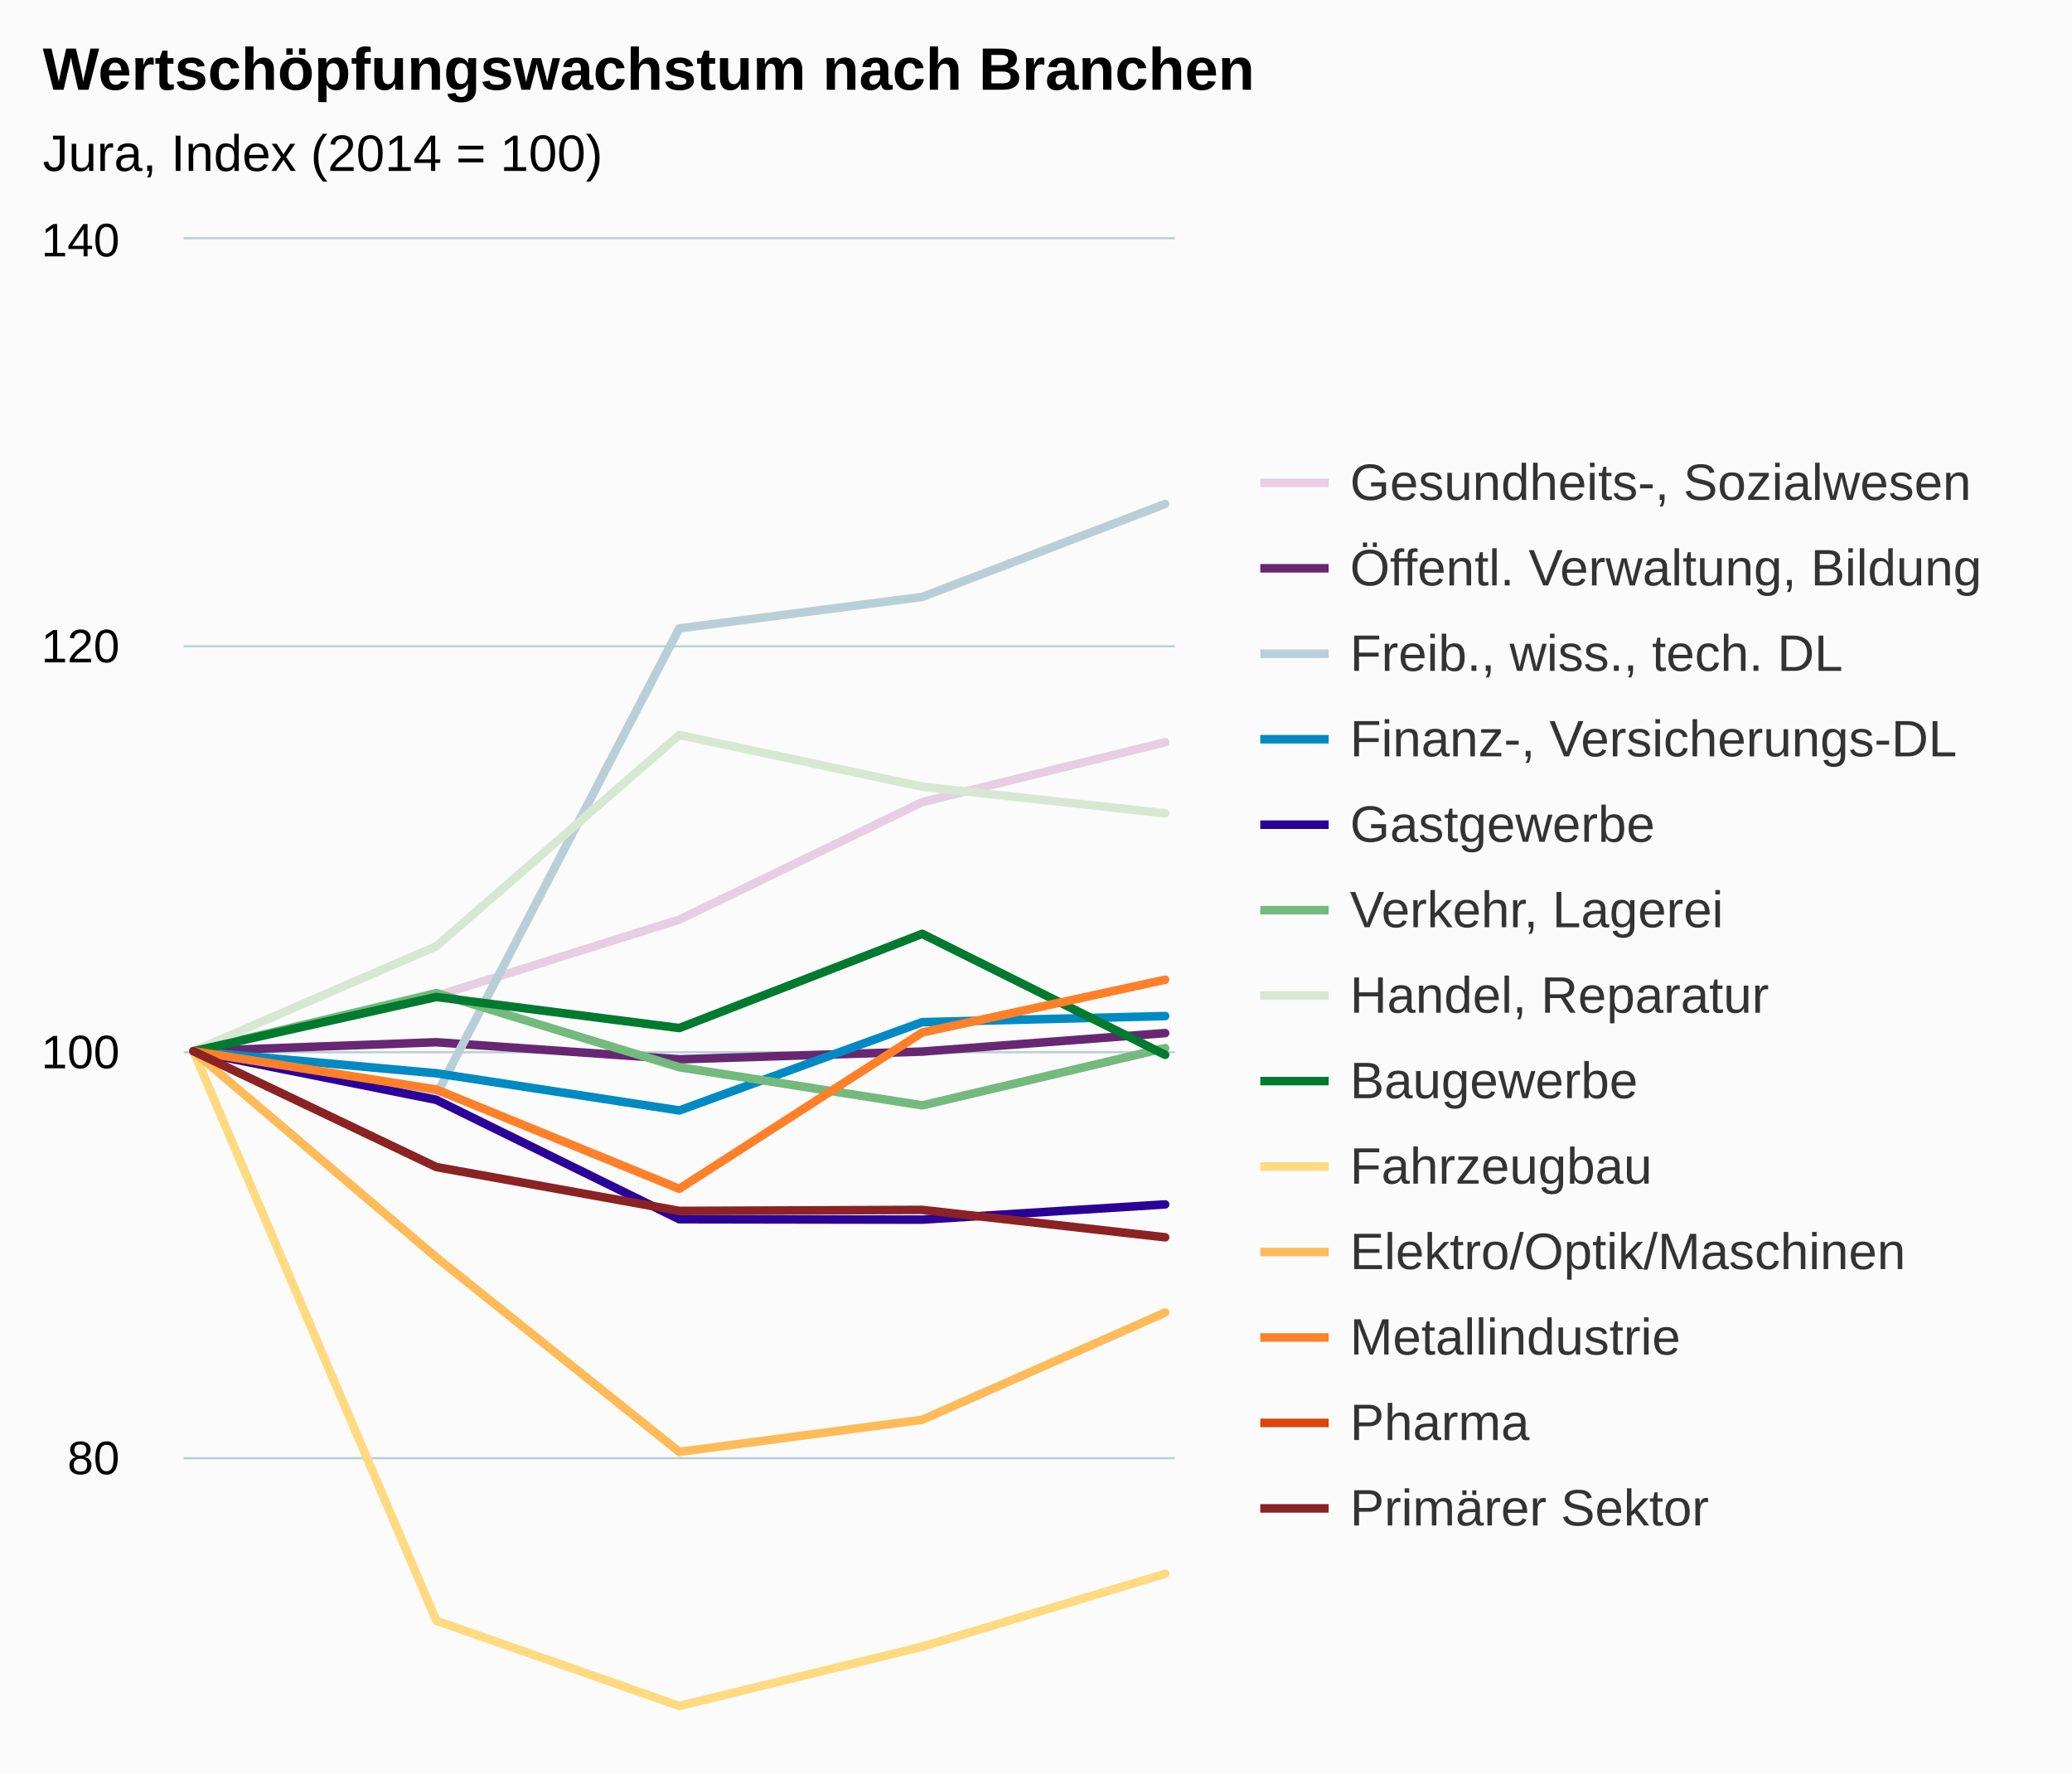
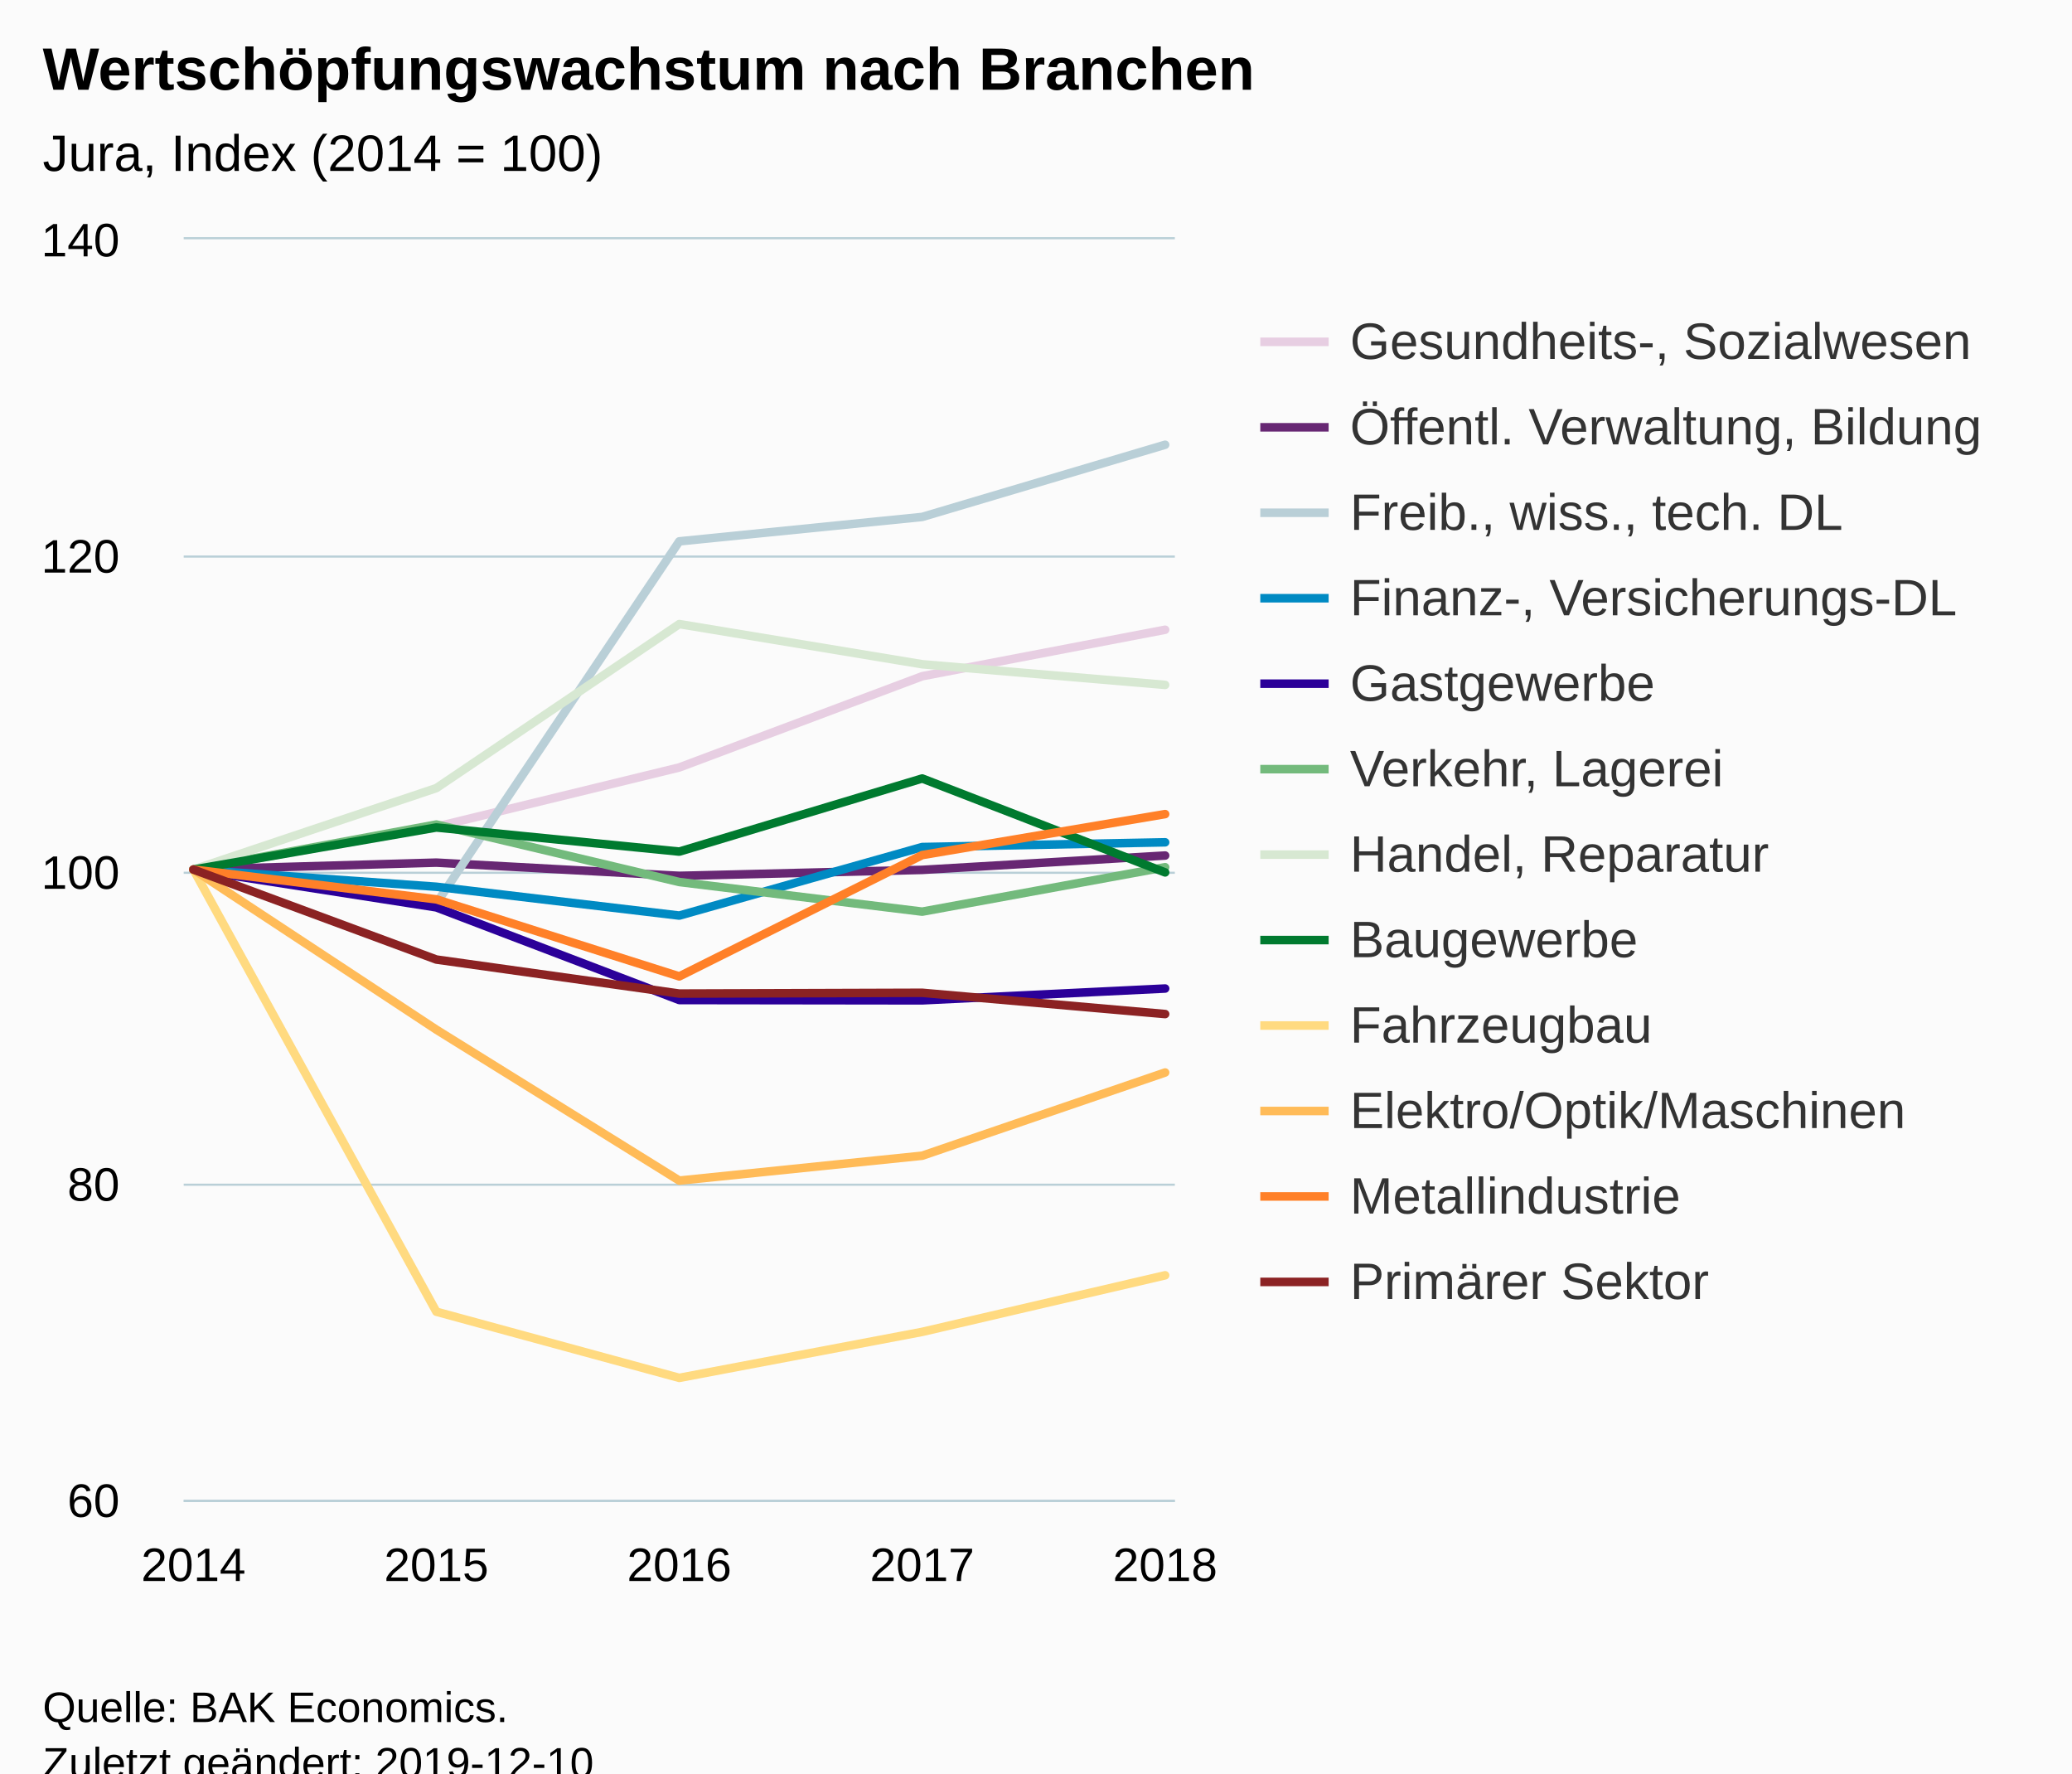
<svg xmlns="http://www.w3.org/2000/svg" version="1.1" class="highcharts-root" style="font-family:Arial;font-size:12px;" viewBox="0 0 485 415">
  <defs>
-     <clipPath id="highcharts-fg6sp19-6">
-       <rect x="0" y="0" width="232" height="380" fill="none" />
+     <clipPath id="highcharts-gukwkon-6">
+       <rect x="0" y="0" width="232" height="295" fill="none" />
    </clipPath>
-     <clipPath id="highcharts-fg6sp19-7">
-       <rect x="0" y="0" width="232" height="380" fill="none" />
+     <clipPath id="highcharts-gukwkon-7">
+       <rect x="0" y="0" width="232" height="295" fill="none" />
    </clipPath>
  </defs>
-   <rect fill="#fbfbfb" class="highcharts-background" x="0" y="0" width="485" height="513" rx="0" ry="0" />
-   <rect fill="none" class="highcharts-plot-background" x="43" y="56" width="232" height="380" />
+   <rect fill="#fbfbfb" class="highcharts-background" x="0" y="0" width="485" height="428" rx="0" ry="0" />
+   <rect fill="none" class="highcharts-plot-background" x="43" y="56" width="232" height="295" />
  <g class="highcharts-pane-group" data-z-index="0" />
  <g class="highcharts-grid highcharts-xaxis-grid " data-z-index="1">
-     <path fill="none" data-z-index="1" class="highcharts-grid-line" d="M 44.5 56 L 44.5 436" opacity="1" />
-     <path fill="none" data-z-index="1" class="highcharts-grid-line" d="M 101.5 56 L 101.5 436" opacity="1" />
-     <path fill="none" data-z-index="1" class="highcharts-grid-line" d="M 158.5 56 L 158.5 436" opacity="1" />
-     <path fill="none" data-z-index="1" class="highcharts-grid-line" d="M 215.5 56 L 215.5 436" opacity="1" />
-     <path fill="none" data-z-index="1" class="highcharts-grid-line" d="M 272.5 56 L 272.5 436" opacity="1" />
+     <path fill="none" data-z-index="1" class="highcharts-grid-line" d="M 44.5 56 L 44.5 351" opacity="1" />
+     <path fill="none" data-z-index="1" class="highcharts-grid-line" d="M 101.5 56 L 101.5 351" opacity="1" />
+     <path fill="none" data-z-index="1" class="highcharts-grid-line" d="M 158.5 56 L 158.5 351" opacity="1" />
+     <path fill="none" data-z-index="1" class="highcharts-grid-line" d="M 215.5 56 L 215.5 351" opacity="1" />
+     <path fill="none" data-z-index="1" class="highcharts-grid-line" d="M 272.5 56 L 272.5 351" opacity="1" />
  </g>
  <g class="highcharts-grid highcharts-yaxis-grid " data-z-index="1">
-     <path fill="none" stroke="#B9CFD7" stroke-width="0.5" data-z-index="1" class="highcharts-grid-line" d="M 43 436.25 L 275 436.25" opacity="1" />
-     <path fill="none" stroke="#B9CFD7" stroke-width="0.5" data-z-index="1" class="highcharts-grid-line" d="M 43 341.25 L 275 341.25" opacity="1" />
-     <path fill="none" stroke="#B9CFD7" stroke-width="0.5" data-z-index="1" class="highcharts-grid-line" d="M 43 246.25 L 275 246.25" opacity="1" />
-     <path fill="none" stroke="#B9CFD7" stroke-width="0.5" data-z-index="1" class="highcharts-grid-line" d="M 43 151.25 L 275 151.25" opacity="1" />
+     <path fill="none" stroke="#B9CFD7" stroke-width="0.5" data-z-index="1" class="highcharts-grid-line" d="M 43 351.25 L 275 351.25" opacity="1" />
+     <path fill="none" stroke="#B9CFD7" stroke-width="0.5" data-z-index="1" class="highcharts-grid-line" d="M 43 277.25 L 275 277.25" opacity="1" />
+     <path fill="none" stroke="#B9CFD7" stroke-width="0.5" data-z-index="1" class="highcharts-grid-line" d="M 43 204.25 L 275 204.25" opacity="1" />
+     <path fill="none" stroke="#B9CFD7" stroke-width="0.5" data-z-index="1" class="highcharts-grid-line" d="M 43 130.25 L 275 130.25" opacity="1" />
    <path fill="none" stroke="#B9CFD7" stroke-width="0.5" data-z-index="1" class="highcharts-grid-line" d="M 43 55.75 L 275 55.75" opacity="1" />
  </g>
-   <rect fill="none" class="highcharts-plot-border" data-z-index="1" x="43" y="56" width="232" height="380" />
+   <rect fill="none" class="highcharts-plot-border" data-z-index="1" x="43" y="56" width="232" height="295" />
  <g class="highcharts-axis highcharts-xaxis " data-z-index="2">
-     <path fill="none" class="highcharts-axis-line" stroke="#B9CFD7" stroke-width="0.5" data-z-index="7" d="M 43 436.25 L 275 436.25" />
+     <path fill="none" class="highcharts-axis-line" stroke="#B9CFD7" stroke-width="0.5" data-z-index="7" d="M 43 351.25 L 275 351.25" />
  </g>
  <g class="highcharts-axis highcharts-yaxis " data-z-index="2">
-     <path fill="none" class="highcharts-axis-line" data-z-index="7" d="M 43 56 L 43 436" />
+     <path fill="none" class="highcharts-axis-line" data-z-index="7" d="M 43 56 L 43 351" />
  </g>
  <g class="highcharts-series-group" data-z-index="3">
-     <g data-z-index="0.1" class="highcharts-series highcharts-series-0 highcharts-line-series " transform="translate(43,56) scale(1 1)" clip-path="url(#highcharts-fg6sp19-7)">
-       <path fill="none" d="M 2.275 190 L 59.137 177.08 L 116 159.22 L 172.863 131.718 L 229.725 117.705" class="highcharts-graph" data-z-index="1" stroke="#E7CEE2" stroke-width="2" stroke-linejoin="round" stroke-linecap="round" />
+     <g data-z-index="0.1" class="highcharts-series highcharts-series-0 highcharts-line-series " transform="translate(43,56) scale(1 1)" clip-path="url(#highcharts-gukwkon-7)">
+       <path fill="none" d="M 2.275 147.5 L 59.137 137.47 L 116 123.605 L 172.863 102.254 L 229.725 91.376" class="highcharts-graph" data-z-index="1" stroke="#E7CEE2" stroke-width="2" stroke-linejoin="round" stroke-linecap="round" />
    </g>
    <g data-z-index="0.1" class="highcharts-markers highcharts-series-0 highcharts-line-series " transform="translate(43,56) scale(1 1)" clip-path="none" />
-     <g data-z-index="0.1" class="highcharts-series highcharts-series-1 highcharts-line-series " transform="translate(43,56) scale(1 1)" clip-path="url(#highcharts-fg6sp19-7)">
-       <path fill="none" d="M 2.275 190 L 59.137 187.91 L 116 191.9 L 172.863 190.095 L 229.725 185.773" class="highcharts-graph" data-z-index="1" stroke="#672773" stroke-width="2" stroke-linejoin="round" stroke-linecap="round" />
+     <g data-z-index="0.1" class="highcharts-series highcharts-series-1 highcharts-line-series " transform="translate(43,56) scale(1 1)" clip-path="url(#highcharts-gukwkon-7)">
+       <path fill="none" d="M 2.275 147.5 L 59.137 145.877 L 116 148.975 L 172.863 147.574 L 229.725 144.218" class="highcharts-graph" data-z-index="1" stroke="#672773" stroke-width="2" stroke-linejoin="round" stroke-linecap="round" />
    </g>
    <g data-z-index="0.1" class="highcharts-markers highcharts-series-1 highcharts-line-series " transform="translate(43,56) scale(1 1)" clip-path="none" />
-     <g data-z-index="0.1" class="highcharts-series highcharts-series-2 highcharts-line-series " transform="translate(43,56) scale(1 1)" clip-path="url(#highcharts-fg6sp19-7)">
-       <path fill="none" d="M 2.275 190 L 59.137 200.213 L 116 91.058 L 172.863 83.695 L 229.725 61.94" class="highcharts-graph" data-z-index="1" stroke="#B9CFD7" stroke-width="2" stroke-linejoin="round" stroke-linecap="round" />
+     <g data-z-index="0.1" class="highcharts-series highcharts-series-2 highcharts-line-series " transform="translate(43,56) scale(1 1)" clip-path="url(#highcharts-gukwkon-7)">
+       <path fill="none" d="M 2.275 147.5 L 59.137 155.428 L 116 70.689 L 172.863 64.974 L 229.725 48.085" class="highcharts-graph" data-z-index="1" stroke="#B9CFD7" stroke-width="2" stroke-linejoin="round" stroke-linecap="round" />
    </g>
    <g data-z-index="0.1" class="highcharts-markers highcharts-series-2 highcharts-line-series " transform="translate(43,56) scale(1 1)" clip-path="none" />
-     <g data-z-index="0.1" class="highcharts-series highcharts-series-3 highcharts-line-series " transform="translate(43,56) scale(1 1)" clip-path="url(#highcharts-fg6sp19-7)">
-       <path fill="none" d="M 2.275 190 L 59.137 195.178 L 116 203.87 L 172.863 183.207 L 229.725 181.782" class="highcharts-graph" data-z-index="1" stroke="#008AC3" stroke-width="2" stroke-linejoin="round" stroke-linecap="round" />
+     <g data-z-index="0.1" class="highcharts-series highcharts-series-3 highcharts-line-series " transform="translate(43,56) scale(1 1)" clip-path="url(#highcharts-gukwkon-7)">
+       <path fill="none" d="M 2.275 147.5 L 59.137 151.519 L 116 158.268 L 172.863 142.227 L 229.725 141.121" class="highcharts-graph" data-z-index="1" stroke="#008AC3" stroke-width="2" stroke-linejoin="round" stroke-linecap="round" />
    </g>
    <g data-z-index="0.1" class="highcharts-markers highcharts-series-3 highcharts-line-series " transform="translate(43,56) scale(1 1)" clip-path="none" />
-     <g data-z-index="0.1" class="highcharts-series highcharts-series-4 highcharts-line-series " transform="translate(43,56) scale(1 1)" clip-path="url(#highcharts-fg6sp19-7)">
-       <path fill="none" d="M 2.275 190 L 59.137 201.4 L 116 229.33 L 172.863 229.425 L 229.725 225.862" class="highcharts-graph" data-z-index="1" stroke="#2B0099" stroke-width="2" stroke-linejoin="round" stroke-linecap="round" />
+     <g data-z-index="0.1" class="highcharts-series highcharts-series-4 highcharts-line-series " transform="translate(43,56) scale(1 1)" clip-path="url(#highcharts-gukwkon-7)">
+       <path fill="none" d="M 2.275 147.5 L 59.137 156.35 L 116 178.032 L 172.863 178.106 L 229.725 175.341" class="highcharts-graph" data-z-index="1" stroke="#2B0099" stroke-width="2" stroke-linejoin="round" stroke-linecap="round" />
    </g>
    <g data-z-index="0.1" class="highcharts-markers highcharts-series-4 highcharts-line-series " transform="translate(43,56) scale(1 1)" clip-path="none" />
-     <g data-z-index="0.1" class="highcharts-series highcharts-series-5 highcharts-line-series " transform="translate(43,56) scale(1 1)" clip-path="url(#highcharts-fg6sp19-7)">
-       <path fill="none" d="M 2.275 190 L 59.137 176.415 L 116 193.753 L 172.863 202.683 L 229.725 189.287" class="highcharts-graph" data-z-index="1" stroke="#73BA7C" stroke-width="2" stroke-linejoin="round" stroke-linecap="round" />
+     <g data-z-index="0.1" class="highcharts-series highcharts-series-5 highcharts-line-series " transform="translate(43,56) scale(1 1)" clip-path="url(#highcharts-gukwkon-7)">
+       <path fill="none" d="M 2.275 147.5 L 59.137 136.954 L 116 150.413 L 172.863 157.346 L 229.725 146.947" class="highcharts-graph" data-z-index="1" stroke="#73BA7C" stroke-width="2" stroke-linejoin="round" stroke-linecap="round" />
    </g>
    <g data-z-index="0.1" class="highcharts-markers highcharts-series-5 highcharts-line-series " transform="translate(43,56) scale(1 1)" clip-path="none" />
-     <g data-z-index="0.1" class="highcharts-series highcharts-series-6 highcharts-line-series " transform="translate(43,56) scale(1 1)" clip-path="url(#highcharts-fg6sp19-7)">
-       <path fill="none" d="M 2.275 190 L 59.137 165.442 L 116 115.995 L 172.863 128.107 L 229.725 134.33" class="highcharts-graph" data-z-index="1" stroke="#D7E8D2" stroke-width="2" stroke-linejoin="round" stroke-linecap="round" />
+     <g data-z-index="0.1" class="highcharts-series highcharts-series-6 highcharts-line-series " transform="translate(43,56) scale(1 1)" clip-path="url(#highcharts-gukwkon-7)">
+       <path fill="none" d="M 2.275 147.5 L 59.137 128.436 L 116 90.049 L 172.863 99.452 L 229.725 104.282" class="highcharts-graph" data-z-index="1" stroke="#D7E8D2" stroke-width="2" stroke-linejoin="round" stroke-linecap="round" />
    </g>
    <g data-z-index="0.1" class="highcharts-markers highcharts-series-6 highcharts-line-series " transform="translate(43,56) scale(1 1)" clip-path="none" />
-     <g data-z-index="0.1" class="highcharts-series highcharts-series-7 highcharts-line-series " transform="translate(43,56) scale(1 1)" clip-path="url(#highcharts-fg6sp19-7)">
-       <path fill="none" d="M 2.275 190 L 59.137 177.317 L 116 184.585 L 172.863 162.545 L 229.725 190.855" class="highcharts-graph" data-z-index="1" stroke="#007A2F" stroke-width="2" stroke-linejoin="round" stroke-linecap="round" />
+     <g data-z-index="0.1" class="highcharts-series highcharts-series-7 highcharts-line-series " transform="translate(43,56) scale(1 1)" clip-path="url(#highcharts-gukwkon-7)">
+       <path fill="none" d="M 2.275 147.5 L 59.137 137.654 L 116 143.296 L 172.863 126.186 L 229.725 148.164" class="highcharts-graph" data-z-index="1" stroke="#007A2F" stroke-width="2" stroke-linejoin="round" stroke-linecap="round" />
    </g>
    <g data-z-index="0.1" class="highcharts-markers highcharts-series-7 highcharts-line-series " transform="translate(43,56) scale(1 1)" clip-path="none" />
-     <g data-z-index="0.1" class="highcharts-series highcharts-series-8 highcharts-line-series " transform="translate(43,56) scale(1 1)" clip-path="url(#highcharts-fg6sp19-7)">
-       <path fill="none" d="M 2.275 190 L 59.137 323.285 L 116 343.235 L 172.863 329.365 L 229.725 312.312" class="highcharts-graph" data-z-index="1" stroke="#FFDA80" stroke-width="2" stroke-linejoin="round" stroke-linecap="round" />
+     <g data-z-index="0.1" class="highcharts-series highcharts-series-8 highcharts-line-series " transform="translate(43,56) scale(1 1)" clip-path="url(#highcharts-gukwkon-7)">
+       <path fill="none" d="M 2.275 147.5 L 59.137 250.971 L 116 266.459 L 172.863 255.691 L 229.725 242.453" class="highcharts-graph" data-z-index="1" stroke="#FFDA80" stroke-width="2" stroke-linejoin="round" stroke-linecap="round" />
    </g>
    <g data-z-index="0.1" class="highcharts-markers highcharts-series-8 highcharts-line-series " transform="translate(43,56) scale(1 1)" clip-path="none" />
-     <g data-z-index="0.1" class="highcharts-series highcharts-series-9 highcharts-line-series " transform="translate(43,56) scale(1 1)" clip-path="url(#highcharts-fg6sp19-7)">
-       <path fill="none" d="M 2.275 190 L 59.137 238.26 L 116 283.765 L 172.863 276.26 L 229.725 251.18" class="highcharts-graph" data-z-index="1" stroke="#FFBB58" stroke-width="2" stroke-linejoin="round" stroke-linecap="round" />
+     <g data-z-index="0.1" class="highcharts-series highcharts-series-9 highcharts-line-series " transform="translate(43,56) scale(1 1)" clip-path="url(#highcharts-gukwkon-7)">
+       <path fill="none" d="M 2.275 147.5 L 59.137 184.965 L 116 220.291 L 172.863 214.465 L 229.725 194.995" class="highcharts-graph" data-z-index="1" stroke="#FFBB58" stroke-width="2" stroke-linejoin="round" stroke-linecap="round" />
    </g>
    <g data-z-index="0.1" class="highcharts-markers highcharts-series-9 highcharts-line-series " transform="translate(43,56) scale(1 1)" clip-path="none" />
-     <g data-z-index="0.1" class="highcharts-series highcharts-series-10 highcharts-line-series " transform="translate(43,56) scale(1 1)" clip-path="url(#highcharts-fg6sp19-7)">
-       <path fill="none" d="M 2.275 190 L 59.137 198.977 L 116 222.205 L 172.863 185.63 L 229.725 173.28" class="highcharts-graph" data-z-index="1" stroke="#FF8028" stroke-width="2" stroke-linejoin="round" stroke-linecap="round" />
+     <g data-z-index="0.1" class="highcharts-series highcharts-series-10 highcharts-line-series " transform="translate(43,56) scale(1 1)" clip-path="url(#highcharts-gukwkon-7)">
+       <path fill="none" d="M 2.275 147.5 L 59.137 154.469 L 116 172.501 L 172.863 144.107 L 229.725 134.52" class="highcharts-graph" data-z-index="1" stroke="#FF8028" stroke-width="2" stroke-linejoin="round" stroke-linecap="round" />
    </g>
    <g data-z-index="0.1" class="highcharts-markers highcharts-series-10 highcharts-line-series " transform="translate(43,56) scale(1 1)" clip-path="none" />
-     <g data-z-index="0.1" class="highcharts-series highcharts-series-11 highcharts-line-series " transform="translate(43,56) scale(1 1)" clip-path="url(#highcharts-fg6sp19-7)">
-       <path fill="none" d="M 2.275 665 L 59.137 665 L 116 665 L 172.863 665 L 229.725 665" class="highcharts-graph" data-z-index="1" stroke="#DC440E" stroke-width="2" stroke-linejoin="round" stroke-linecap="round" />
+     <g data-z-index="0.1" class="highcharts-series highcharts-series-11 highcharts-line-series " transform="translate(43,56) scale(1 1)" clip-path="url(#highcharts-gukwkon-7)">
+       <path fill="none" d="M 2.275 516.25 L 59.137 516.25 L 116 516.25 L 172.863 516.25 L 229.725 516.25" class="highcharts-graph" data-z-index="1" stroke="#DC440E" stroke-width="2" stroke-linejoin="round" stroke-linecap="round" />
    </g>
    <g data-z-index="0.1" class="highcharts-markers highcharts-series-11 highcharts-line-series " transform="translate(43,56) scale(1 1)" clip-path="none" />
-     <g data-z-index="0.1" class="highcharts-series highcharts-series-12 highcharts-line-series " transform="translate(43,56) scale(1 1)" clip-path="url(#highcharts-fg6sp19-7)">
-       <path fill="none" d="M 2.275 190 L 59.137 217.122 L 116 227.383 L 172.863 227.145 L 229.725 233.558" class="highcharts-graph" data-z-index="1" stroke="#8B2223" stroke-width="2" stroke-linejoin="round" stroke-linecap="round" />
+     <g data-z-index="0.1" class="highcharts-series highcharts-series-12 highcharts-line-series " transform="translate(43,56) scale(1 1)" clip-path="url(#highcharts-gukwkon-7)">
+       <path fill="none" d="M 2.275 147.5 L 59.137 168.556 L 116 176.521 L 172.863 176.336 L 229.725 181.314" class="highcharts-graph" data-z-index="1" stroke="#8B2223" stroke-width="2" stroke-linejoin="round" stroke-linecap="round" />
    </g>
    <g data-z-index="0.1" class="highcharts-markers highcharts-series-12 highcharts-line-series " transform="translate(43,56) scale(1 1)" clip-path="none" />
  </g>
  <text x="10" text-anchor="start" class="highcharts-title" data-z-index="4" style="color:#000000;font-size:14px;font-weight:bold;fill:#000000;" y="21">
    <tspan>Wertschöpfungswachstum nach Branchen</tspan>
  </text>
  <text x="10" text-anchor="start" class="highcharts-subtitle" data-z-index="4" style="color:#000000;font-size:12px;font-weight:normal;font-family:Arial;fill:#000000;" y="40">
    <tspan>Jura, Index (2014 = 100)</tspan>
  </text>
-   <g class="highcharts-legend" data-z-index="7" transform="translate(287,99)">
-     <rect fill="none" class="highcharts-legend-box" rx="0" ry="0" x="0" y="0" width="188" height="271" visibility="visible" />
+   <g class="highcharts-legend" data-z-index="7" transform="translate(287,66)">
+     <rect fill="none" class="highcharts-legend-box" rx="0" ry="0" x="0" y="0" width="188" height="251" visibility="visible" />
    <g data-z-index="1">
      <g>
        <g class="highcharts-legend-item highcharts-line-series highcharts-color-undefined highcharts-series-0" data-z-index="1" transform="translate(8,3)">
          <path fill="none" d="M 0 11 L 16 11" class="highcharts-graph" stroke="#E7CEE2" stroke-width="2" />
          <text x="21" style="color:#333333;font-size:12px;font-weight:normal;cursor:pointer;fill:#333333;" text-anchor="start" data-z-index="2" y="15">
            <tspan>Gesundheits-, Sozialwesen</tspan>
          </text>
        </g>
        <g class="highcharts-legend-item highcharts-line-series highcharts-color-undefined highcharts-series-1" data-z-index="1" transform="translate(8,23)">
          <path fill="none" d="M 0 11 L 16 11" class="highcharts-graph" stroke="#672773" stroke-width="2" />
          <text x="21" y="15" style="color:#333333;font-size:12px;font-weight:normal;cursor:pointer;fill:#333333;" text-anchor="start" data-z-index="2">
            <tspan>Öffentl. Verwaltung, Bildung</tspan>
          </text>
        </g>
        <g class="highcharts-legend-item highcharts-line-series highcharts-color-undefined highcharts-series-2" data-z-index="1" transform="translate(8,43)">
          <path fill="none" d="M 0 11 L 16 11" class="highcharts-graph" stroke="#B9CFD7" stroke-width="2" />
          <text x="21" y="15" style="color:#333333;font-size:12px;font-weight:normal;cursor:pointer;fill:#333333;" text-anchor="start" data-z-index="2">
            <tspan>Freib., wiss., tech. DL</tspan>
          </text>
        </g>
        <g class="highcharts-legend-item highcharts-line-series highcharts-color-undefined highcharts-series-3" data-z-index="1" transform="translate(8,63)">
          <path fill="none" d="M 0 11 L 16 11" class="highcharts-graph" stroke="#008AC3" stroke-width="2" />
          <text x="21" y="15" style="color:#333333;font-size:12px;font-weight:normal;cursor:pointer;fill:#333333;" text-anchor="start" data-z-index="2">
            <tspan>Finanz-, Versicherungs-DL</tspan>
          </text>
        </g>
        <g class="highcharts-legend-item highcharts-line-series highcharts-color-undefined highcharts-series-4" data-z-index="1" transform="translate(8,83)">
          <path fill="none" d="M 0 11 L 16 11" class="highcharts-graph" stroke="#2B0099" stroke-width="2" />
          <text x="21" y="15" style="color:#333333;font-size:12px;font-weight:normal;cursor:pointer;fill:#333333;" text-anchor="start" data-z-index="2">
            <tspan>Gastgewerbe</tspan>
          </text>
        </g>
        <g class="highcharts-legend-item highcharts-line-series highcharts-color-undefined highcharts-series-5" data-z-index="1" transform="translate(8,103)">
          <path fill="none" d="M 0 11 L 16 11" class="highcharts-graph" stroke="#73BA7C" stroke-width="2" />
          <text x="21" y="15" style="color:#333333;font-size:12px;font-weight:normal;cursor:pointer;fill:#333333;" text-anchor="start" data-z-index="2">
            <tspan>Verkehr, Lagerei</tspan>
          </text>
        </g>
        <g class="highcharts-legend-item highcharts-line-series highcharts-color-undefined highcharts-series-6" data-z-index="1" transform="translate(8,123)">
          <path fill="none" d="M 0 11 L 16 11" class="highcharts-graph" stroke="#D7E8D2" stroke-width="2" />
          <text x="21" y="15" style="color:#333333;font-size:12px;font-weight:normal;cursor:pointer;fill:#333333;" text-anchor="start" data-z-index="2">
            <tspan>Handel, Reparatur</tspan>
          </text>
        </g>
        <g class="highcharts-legend-item highcharts-line-series highcharts-color-undefined highcharts-series-7" data-z-index="1" transform="translate(8,143)">
          <path fill="none" d="M 0 11 L 16 11" class="highcharts-graph" stroke="#007A2F" stroke-width="2" />
          <text x="21" y="15" style="color:#333333;font-size:12px;font-weight:normal;cursor:pointer;fill:#333333;" text-anchor="start" data-z-index="2">
            <tspan>Baugewerbe</tspan>
          </text>
        </g>
        <g class="highcharts-legend-item highcharts-line-series highcharts-color-undefined highcharts-series-8" data-z-index="1" transform="translate(8,163)">
          <path fill="none" d="M 0 11 L 16 11" class="highcharts-graph" stroke="#FFDA80" stroke-width="2" />
          <text x="21" y="15" style="color:#333333;font-size:12px;font-weight:normal;cursor:pointer;fill:#333333;" text-anchor="start" data-z-index="2">
            <tspan>Fahrzeugbau</tspan>
          </text>
        </g>
        <g class="highcharts-legend-item highcharts-line-series highcharts-color-undefined highcharts-series-9" data-z-index="1" transform="translate(8,183)">
          <path fill="none" d="M 0 11 L 16 11" class="highcharts-graph" stroke="#FFBB58" stroke-width="2" />
          <text x="21" y="15" style="color:#333333;font-size:12px;font-weight:normal;cursor:pointer;fill:#333333;" text-anchor="start" data-z-index="2">
            <tspan>Elektro/Optik/Maschinen</tspan>
          </text>
        </g>
        <g class="highcharts-legend-item highcharts-line-series highcharts-color-undefined highcharts-series-10" data-z-index="1" transform="translate(8,203)">
          <path fill="none" d="M 0 11 L 16 11" class="highcharts-graph" stroke="#FF8028" stroke-width="2" />
          <text x="21" y="15" style="color:#333333;font-size:12px;font-weight:normal;cursor:pointer;fill:#333333;" text-anchor="start" data-z-index="2">
            <tspan>Metallindustrie</tspan>
          </text>
        </g>
-         <g class="highcharts-legend-item highcharts-line-series highcharts-color-undefined highcharts-series-11" data-z-index="1" transform="translate(8,223)">
-           <path fill="none" d="M 0 11 L 16 11" class="highcharts-graph" stroke="#DC440E" stroke-width="2" />
-           <text x="21" y="15" style="color:#333333;font-size:12px;font-weight:normal;cursor:pointer;fill:#333333;" text-anchor="start" data-z-index="2">
-             <tspan>Pharma</tspan>
-           </text>
-         </g>
-         <g class="highcharts-legend-item highcharts-line-series highcharts-color-undefined highcharts-series-12" data-z-index="1" transform="translate(8,243)">
+         <g class="highcharts-legend-item highcharts-line-series highcharts-color-undefined highcharts-series-12" data-z-index="1" transform="translate(8,223)">
          <path fill="none" d="M 0 11 L 16 11" class="highcharts-graph" stroke="#8B2223" stroke-width="2" />
          <text x="21" y="15" style="color:#333333;font-size:12px;font-weight:normal;cursor:pointer;fill:#333333;" text-anchor="start" data-z-index="2">
            <tspan>Primärer Sektor</tspan>
          </text>
        </g>
      </g>
    </g>
  </g>
  <g class="highcharts-axis-labels highcharts-xaxis-labels " data-z-index="7">
-     <text x="45.275" style="color:#000000;cursor:default;font-size:11px;fill:#000000;" text-anchor="middle" transform="translate(0,0)" y="455" opacity="1">2014</text>
-     <text x="102.137" style="color:#000000;cursor:default;font-size:11px;fill:#000000;" text-anchor="middle" transform="translate(0,0)" y="455" opacity="1">2015</text>
-     <text x="159" style="color:#000000;cursor:default;font-size:11px;fill:#000000;" text-anchor="middle" transform="translate(0,0)" y="455" opacity="1">2016</text>
-     <text x="215.863" style="color:#000000;cursor:default;font-size:11px;fill:#000000;" text-anchor="middle" transform="translate(0,0)" y="455" opacity="1">2017</text>
-     <text x="272.725" style="color:#000000;cursor:default;font-size:11px;fill:#000000;" text-anchor="middle" transform="translate(0,0)" y="455" opacity="1">2018</text>
+     <text x="45.275" style="color:#000000;cursor:default;font-size:11px;fill:#000000;" text-anchor="middle" transform="translate(0,0)" y="370" opacity="1">2014</text>
+     <text x="102.137" style="color:#000000;cursor:default;font-size:11px;fill:#000000;" text-anchor="middle" transform="translate(0,0)" y="370" opacity="1">2015</text>
+     <text x="159" style="color:#000000;cursor:default;font-size:11px;fill:#000000;" text-anchor="middle" transform="translate(0,0)" y="370" opacity="1">2016</text>
+     <text x="215.863" style="color:#000000;cursor:default;font-size:11px;fill:#000000;" text-anchor="middle" transform="translate(0,0)" y="370" opacity="1">2017</text>
+     <text x="272.725" style="color:#000000;cursor:default;font-size:11px;fill:#000000;" text-anchor="middle" transform="translate(0,0)" y="370" opacity="1">2018</text>
  </g>
  <g class="highcharts-axis-labels highcharts-yaxis-labels " data-z-index="7">
-     <text x="28" style="color:#000000;cursor:default;font-size:11px;fill:#000000;" text-anchor="end" transform="translate(0,0)" y="440" opacity="1">60</text>
-     <text x="28" style="color:#000000;cursor:default;font-size:11px;fill:#000000;" text-anchor="end" transform="translate(0,0)" y="345" opacity="1">80</text>
-     <text x="28" style="color:#000000;cursor:default;font-size:11px;fill:#000000;" text-anchor="end" transform="translate(0,0)" y="250" opacity="1">100</text>
-     <text x="28" style="color:#000000;cursor:default;font-size:11px;fill:#000000;" text-anchor="end" transform="translate(0,0)" y="155" opacity="1">120</text>
+     <text x="28" style="color:#000000;cursor:default;font-size:11px;fill:#000000;" text-anchor="end" transform="translate(0,0)" y="355" opacity="1">60</text>
+     <text x="28" style="color:#000000;cursor:default;font-size:11px;fill:#000000;" text-anchor="end" transform="translate(0,0)" y="281" opacity="1">80</text>
+     <text x="28" style="color:#000000;cursor:default;font-size:11px;fill:#000000;" text-anchor="end" transform="translate(0,0)" y="208" opacity="1">100</text>
+     <text x="28" style="color:#000000;cursor:default;font-size:11px;fill:#000000;" text-anchor="end" transform="translate(0,0)" y="134" opacity="1">120</text>
    <text x="28" style="color:#000000;cursor:default;font-size:11px;fill:#000000;" text-anchor="end" transform="translate(0,0)" y="60" opacity="1">140</text>
  </g>
-   <text x="10" class="highcharts-credits" text-anchor="start" data-z-index="8" style="cursor:default;color:#000000;font-size:10px;fill:#000000;" y="488">
+   <text x="10" class="highcharts-credits" text-anchor="start" data-z-index="8" style="cursor:default;color:#000000;font-size:10px;fill:#000000;" y="403">
    <tspan>Quelle: BAK Economics.</tspan>
    <tspan x="10" dy="13">Zuletzt geändert: 2019-12-10</tspan>
  </text>
</svg>
